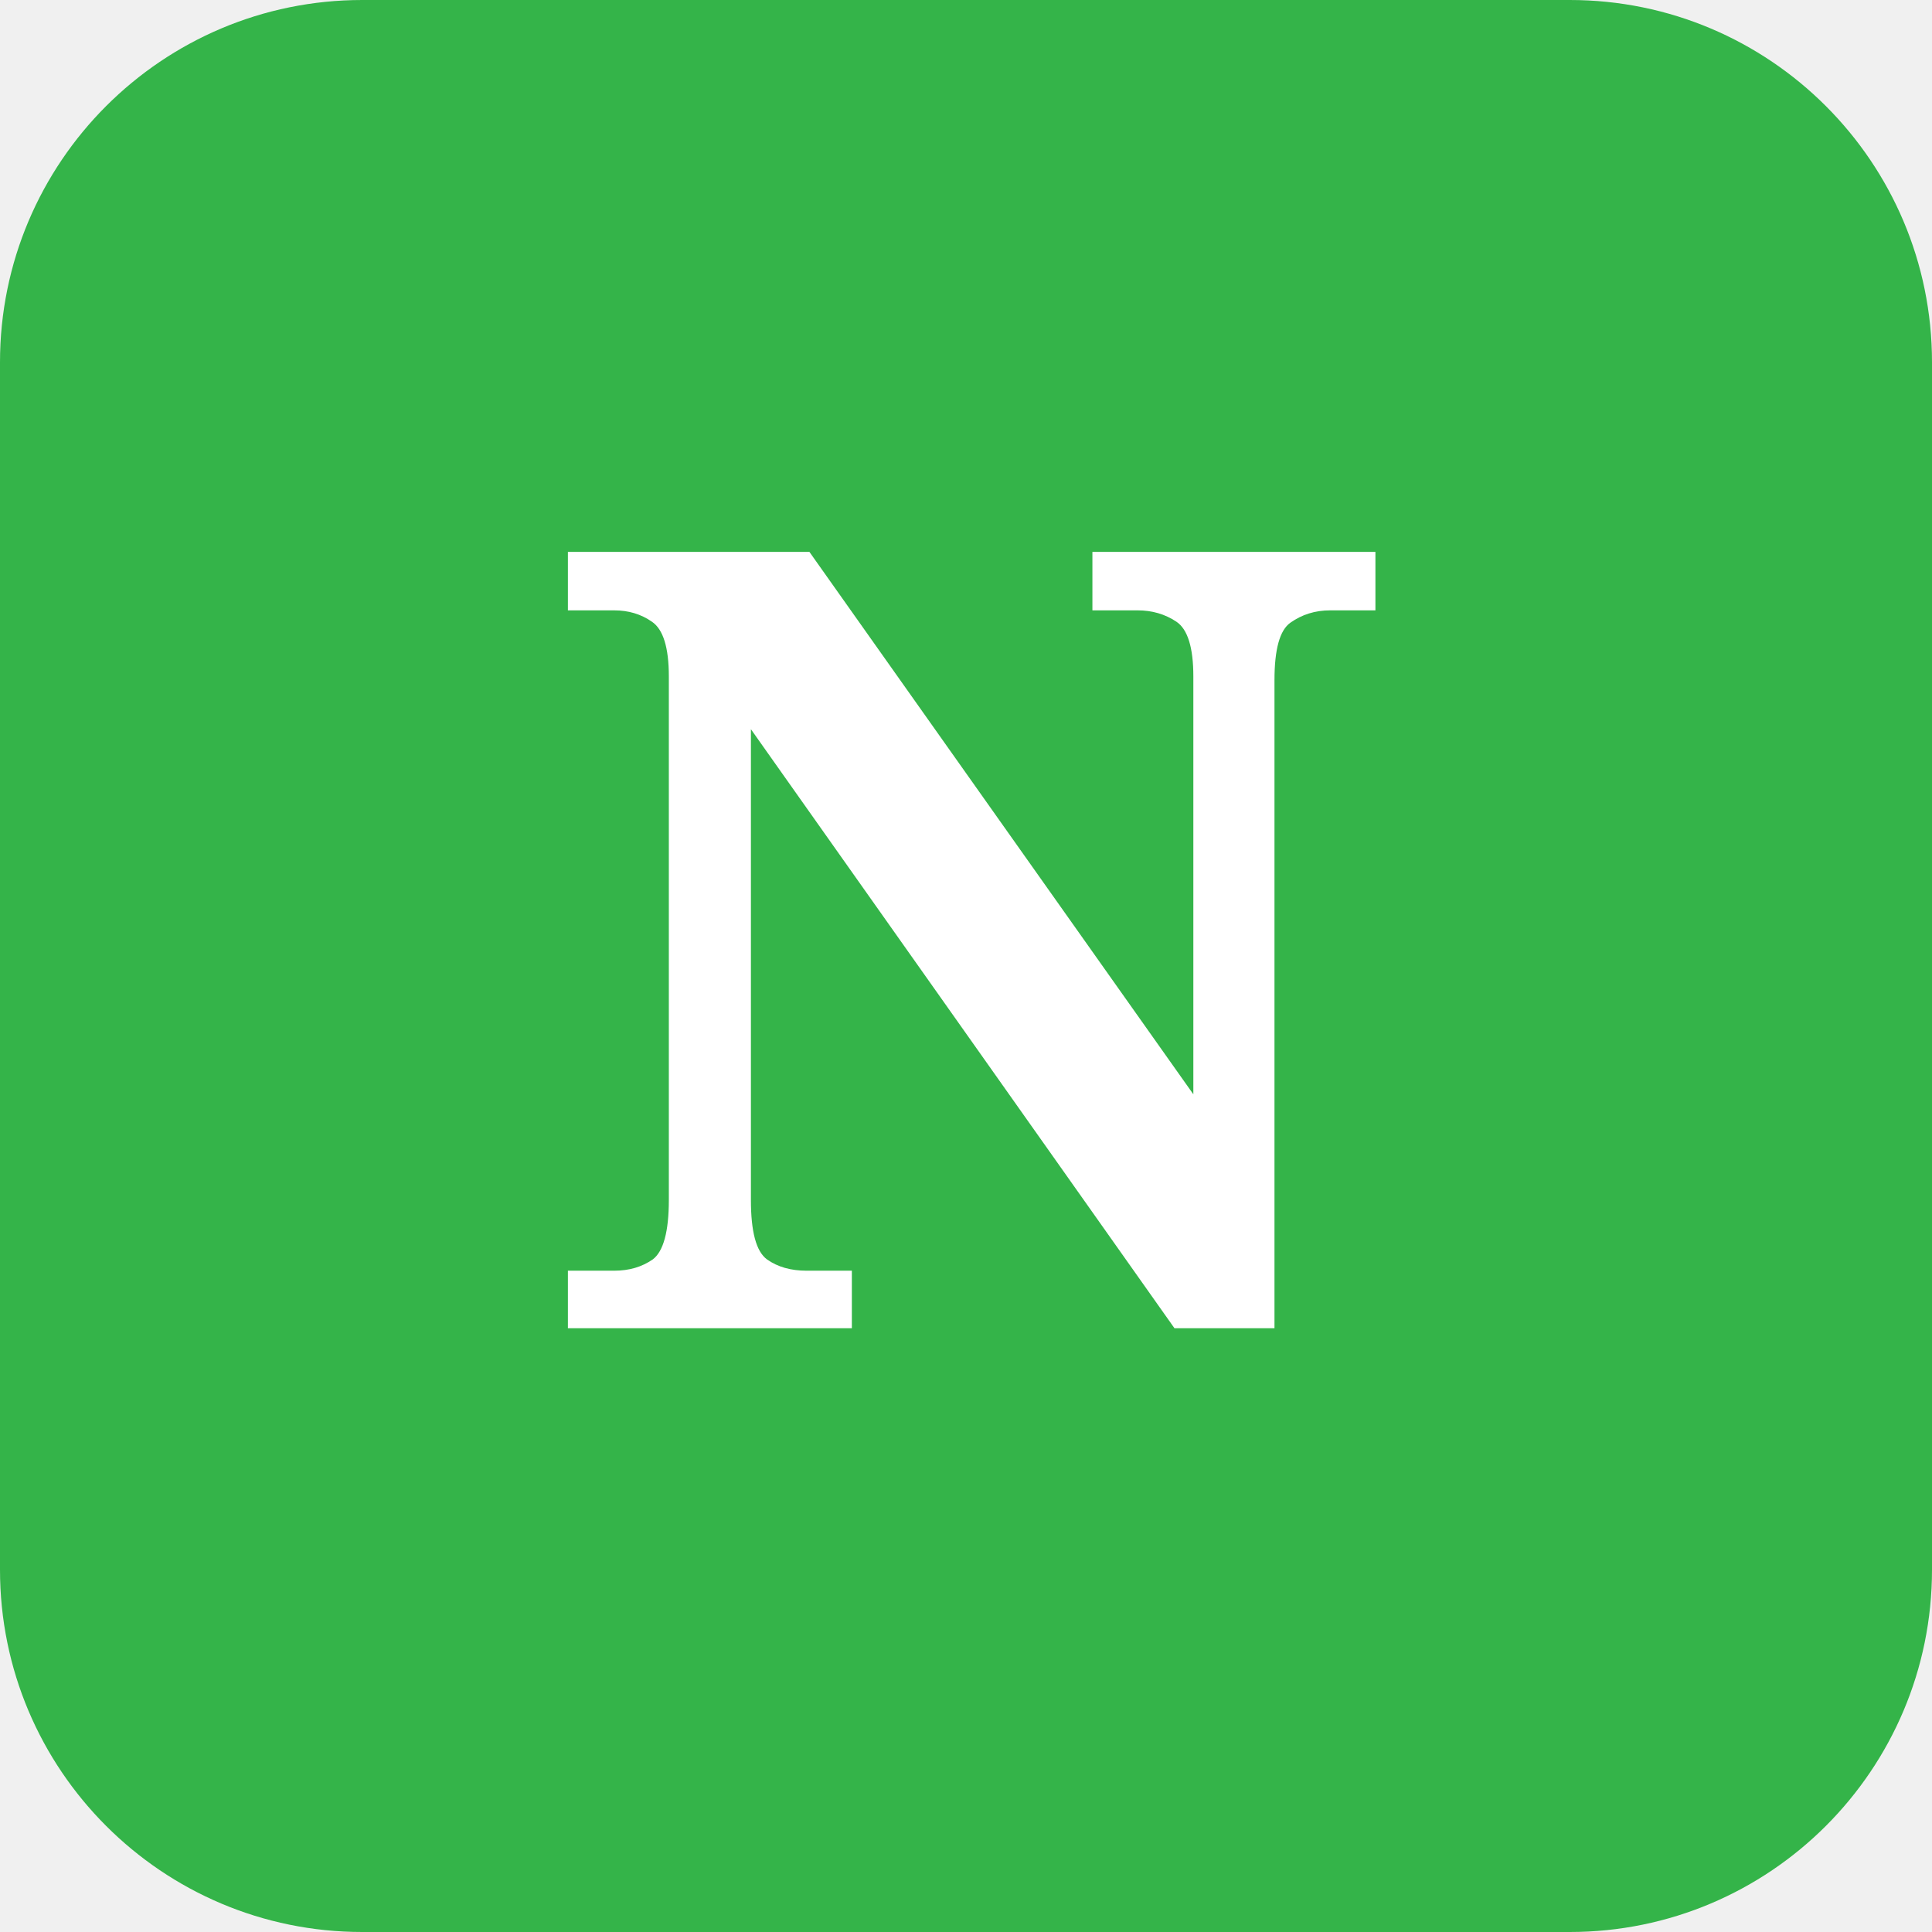
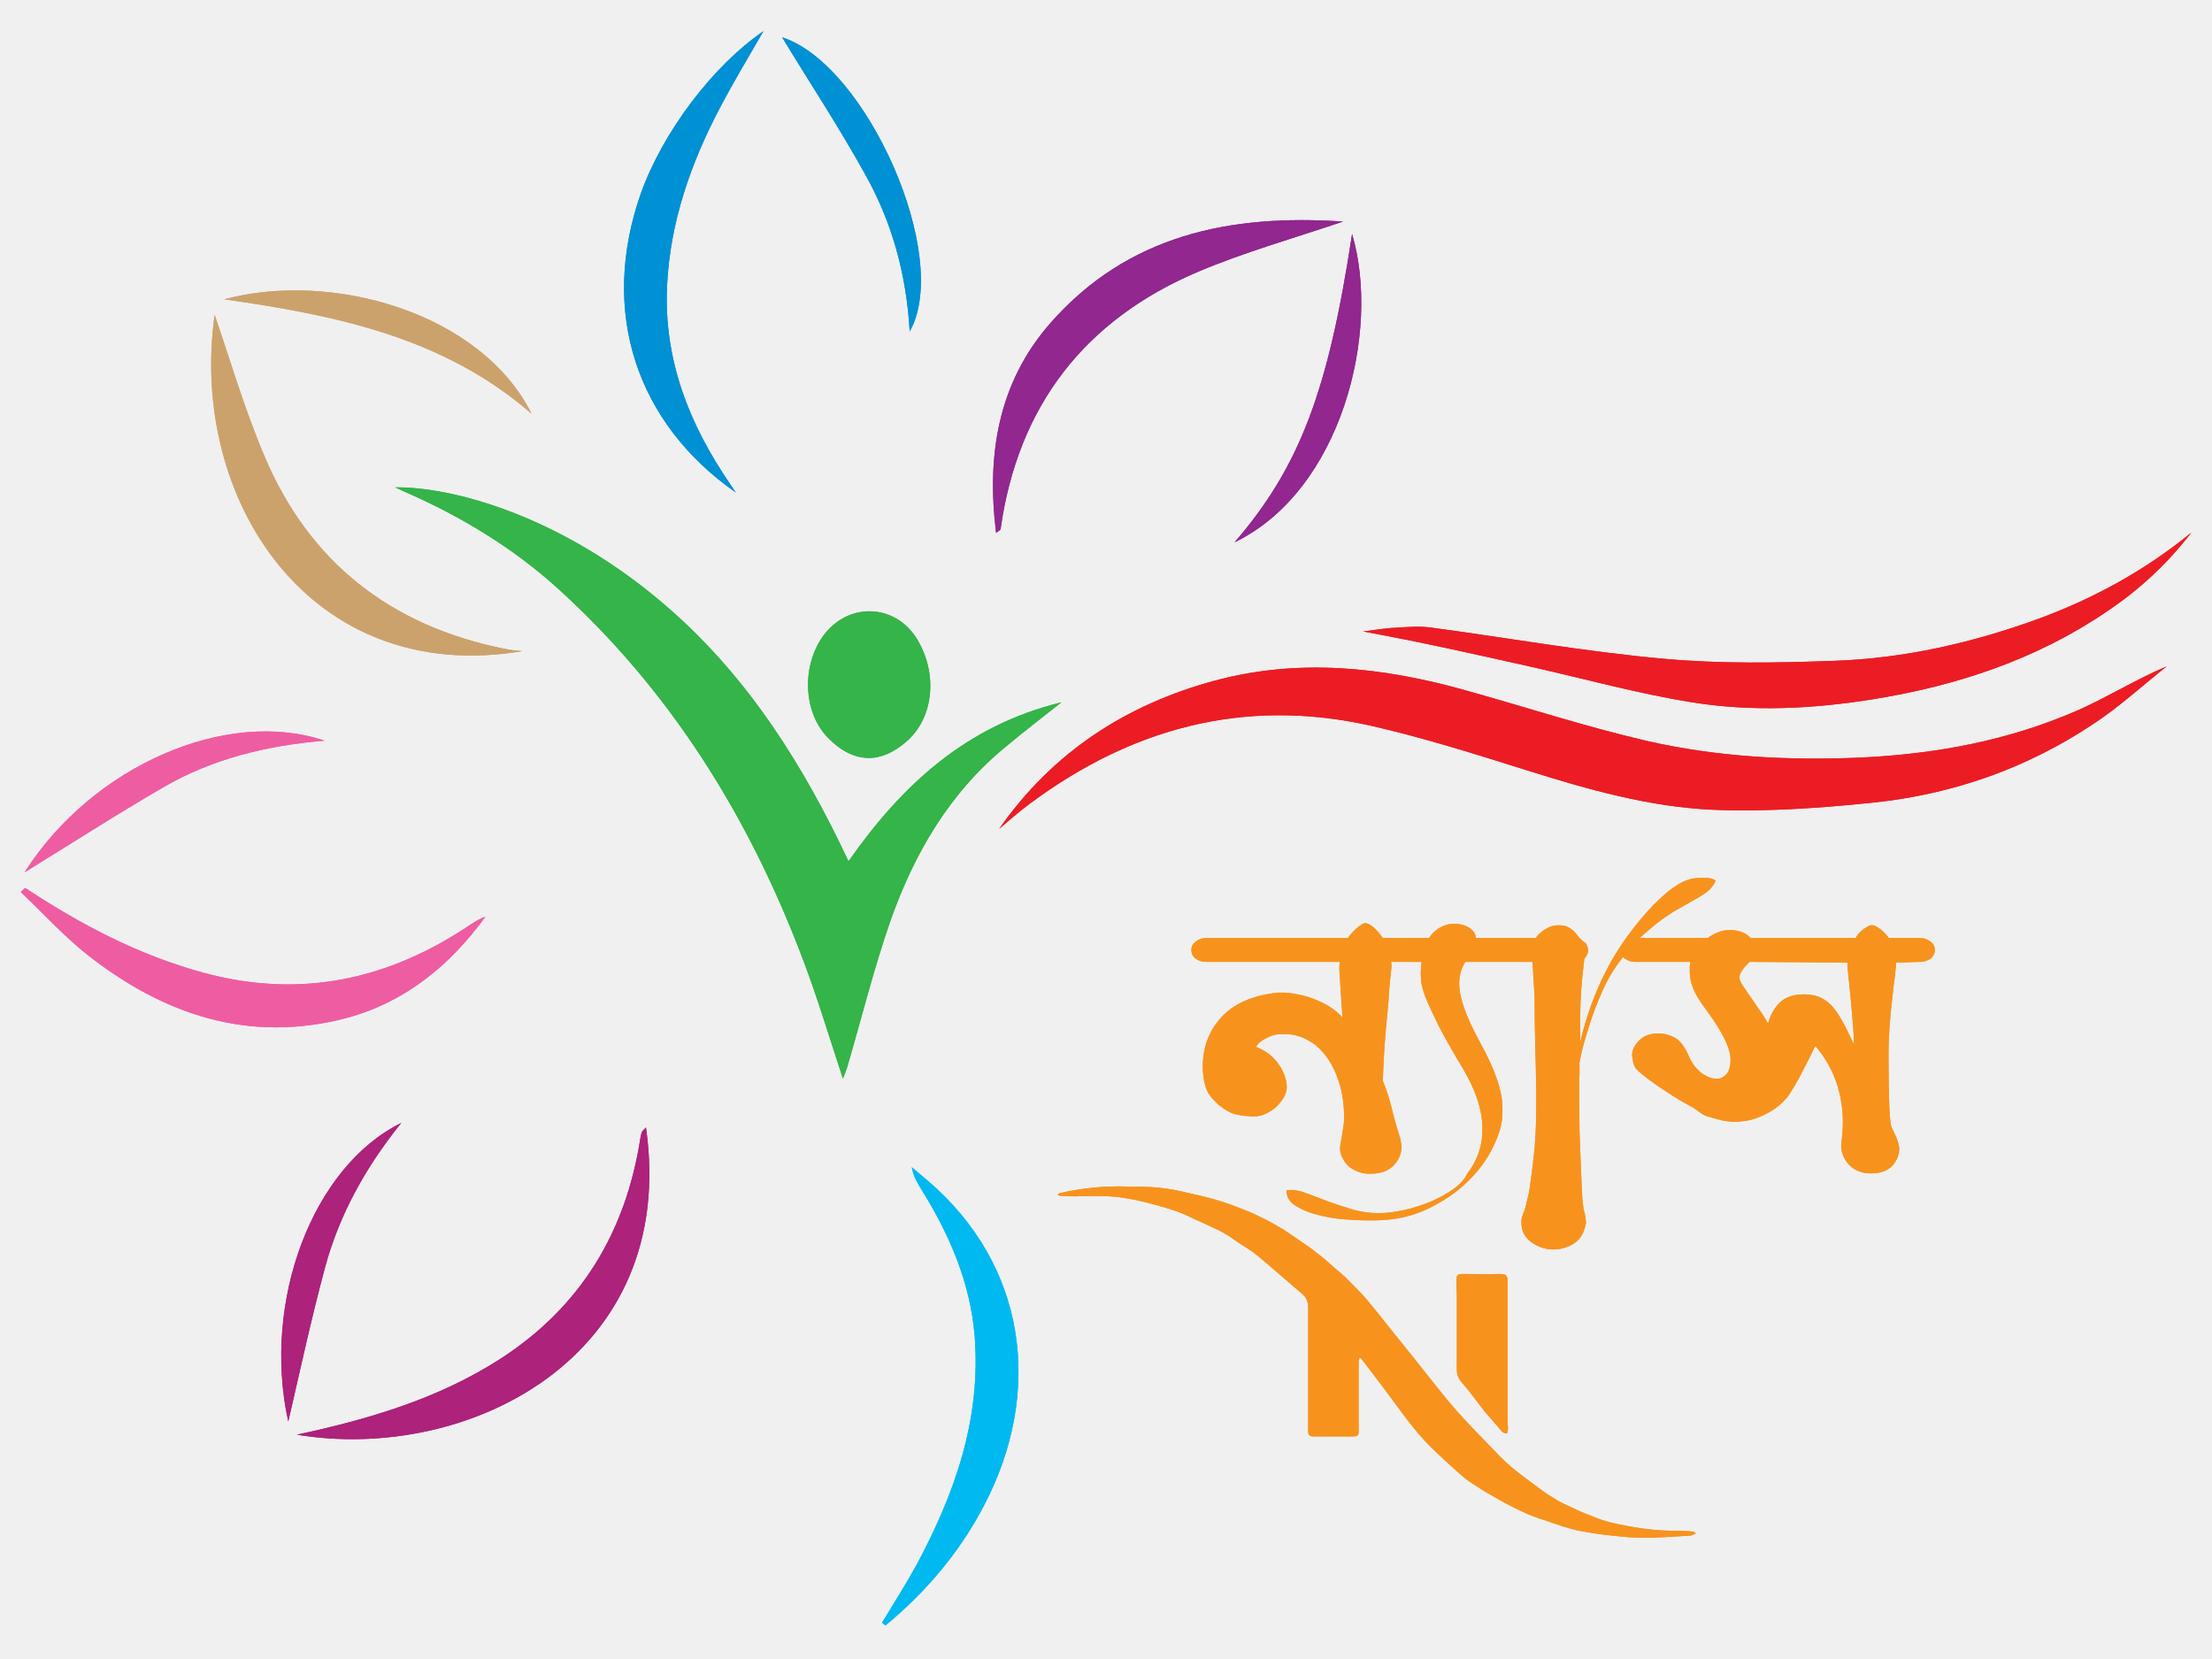
- <svg xmlns="http://www.w3.org/2000/svg" viewBox="0 0 32 32">
-   <rect width="32" height="32" rx="6" fill="#34b449" />
-   <text x="16" y="22" font-family="Georgia,serif" font-size="18" font-weight="700" fill="#fff" text-anchor="middle">N</text>
+ <svg xmlns="http://www.w3.org/2000/svg" version="1.2" viewBox="0 0 640 480" width="640" height="480">
+   <style>.a{fill:#34b449}.b{fill:#ec1c24}.c{fill:#91278f}.d{fill:#ad227a}.e{fill:#cca26c}.f{fill:#00b9f1}.g{fill:#0090d4}.h{fill:#ee5da1}.i{fill:#f7931d}</style>
+   <path fill-rule="evenodd" class="a" d="m245.5 249.2c15.6-22.3 34.2-39.3 61.6-46-5.8 4.6-10.9 8.5-15.8 12.6-16.5 13.4-26.8 31.1-33.7 50.7-4.8 13.8-8.3 28-12.4 42-0.2 0.8-0.6 1.6-1.3 3.6-4.1-12.4-7.5-23.8-11.7-34.8-15.6-41.2-38.4-77.8-71.2-107.4-12.8-11.5-27.5-20.4-43.2-27.3-1-0.4-1.9-0.9-3.5-1.6 16.2-0.2 48.7 8 80 35.7 22.6 20 38.3 45 51.2 72.5z" />
+   <path fill-rule="evenodd" class="b" d="m289.1 239.8c15.5-22.2 36.8-36 62.5-42.9 24.3-6.5 48.4-3.9 72.3 2.8 17.6 4.9 35 10.6 52.7 14.7 20.2 4.6 40.8 5.7 61.5 4.8 21.9-1 43-4.9 63.1-13.7 8.6-3.8 16.7-8.9 25.7-12.7-7.1 5.6-13.8 11.8-21.3 16.7-19.2 12.8-40.6 20.3-63.5 22.7-15.3 1.6-30.9 2.7-46.3 2.1-18.4-0.8-36.1-5.8-53.6-11.3-15.3-4.8-30.7-9.7-46.3-13.2-36.1-7.9-68.6 0.9-97.9 22.7-3.1 2.3-6 4.8-8.9 7.3z" />
+   <path fill-rule="evenodd" class="b" d="m634 154.1c-6.9 9-15 16.5-24.4 22.8-20.4 13.9-43.4 21.5-67.6 25.4-17.4 2.8-35 3.7-52.4 0.9-15.7-2.5-31.1-6.8-46.7-10.3-16-3.6-32.1-7.2-48.5-10.2 3.3-0.4 6.5-1 9.8-1.1 3.3-0.2 6.7-0.5 10 0 22.4 3 44.7 7 67.2 9 16.3 1.5 32.9 1.2 49.3 0.6 20.3-0.7 40-5.2 59.2-12.2 16-5.9 30.8-14 44.1-24.9z" />
+   <path fill-rule="evenodd" class="c" d="m288.2 154.2c-2.8-22.6 0.6-43.4 15.6-60.6 22.5-25.7 52.2-31.7 84.8-29.5-14.2 4.8-28.4 8.8-41.9 14.5-32.8 13.9-52.2 38.8-57.2 74.5 0 0.2-0.4 0.4-1.3 1.1z" />
+   <path fill-rule="evenodd" class="d" d="m186.9 326.2c9.5 66.6-51.7 97.1-101 88.9 20.9-4.5 40.9-10.4 58.8-21.9 23.4-15.1 36.4-36.8 40.6-64 0.1-0.6 0.2-1.1 0.4-1.6 0.1-0.3 0.4-0.6 1.2-1.4z" />
+   <path fill-rule="evenodd" class="e" d="m151.1 188.4c-61.4 10.3-96.5-43.9-89-97.3 4.3 12.4 8.5 26.9 14.3 40.6 13 31 36.7 49.4 69.5 56 1.7 0.4 3.5 0.5 5.2 0.7z" />
+   <path fill-rule="evenodd" class="f" d="m255.2 469.5c3.3-5.5 6.7-10.8 9.8-16.4 11.2-20.8 18.9-42.4 17-66.6-1.3-15.4-7.2-29.1-15.2-42-1.2-2-2.5-3.9-3-6.8 1.5 1.3 3 2.5 4.5 3.8 29 24.7 33.5 61.5 16.4 94.1-7.1 13.6-16.8 25-28.5 34.7q-0.5-0.4-1-0.8z" />
+   <path fill-rule="evenodd" class="g" d="m212.9 142.5c-28.8-20.1-39.5-52.3-27.5-86.5 6.4-17.9 20.9-37 35.5-47-4.4 7.6-8.6 14.6-12.4 21.8-8.6 16.3-14.6 33.3-15.5 51.9-1 21.4 6.4 40 18.2 57.3q0.9 1.3 1.7 2.5z" />
+   <path fill-rule="evenodd" class="h" d="m7.3 256.9c16 10.6 32.8 19.4 51.4 24.5 28.2 7.7 53.8 2.1 77.6-14 1.3-0.8 2.6-1.7 4.1-2.1-10.2 14-23.1 24.6-40 29.2-28.3 7.5-53.1-0.9-75.3-18.4-6.8-5.4-12.7-12-19.1-18q0.6-0.6 1.3-1.2z" />
+   <path fill-rule="evenodd" class="a" d="m251.1 219.3c-4-0.1-8-2.1-11.8-6.1-7.3-7.8-7.2-21.6-0.6-29.9 7.2-9 20-8.5 26.3 1.1 6.4 9.9 5.4 23.2-2.8 30.2-3.7 3.2-7.4 4.8-11.1 4.7z" />
+   <path fill-rule="evenodd" class="c" d="m357.2 156.9c18.8-21.8 27.1-43.7 34-89.2 8.4 28.3-3.1 74.3-34 89.2z" />
+   <path fill-rule="evenodd" class="h" d="m7.1 252.4c19.8-31.1 58.7-47.6 86.8-38.1-16.9 1.4-32.5 5.3-46.5 13.4-14 8.1-27.6 16.9-40.3 24.7z" />
+   <path fill-rule="evenodd" class="g" d="m263.2 95.9c-0.9-16.2-5-31.4-12.8-45.3-7.6-13.8-16.3-26.9-24.1-39.8 24.4 7.8 49.2 63.5 36.9 85.1z" />
+   <path fill-rule="evenodd" class="d" d="m116.1 324.9c-10.1 12.5-17.8 26.2-22 41.6-4.1 15.2-7.4 30.6-10.7 44.8-7.7-35 7.2-73.9 32.7-86.4z" />
+   <path fill-rule="evenodd" class="e" d="m153.8 119.7c-25.4-22.1-56.6-28.5-88.9-33.1 30.8-8.3 74.1 3.6 88.9 33.1z" />
+   <path class="i" d="m348.8 278.3q-1.5 0-2.8-0.9-1.3-0.9-1.3-2.6 0-1.5 1.3-2.4 1.3-1 2.8-1h41.2q1-1.5 2.6-2.9 1.7-1.4 2.3-1.4h0.3q2.1 0.4 4.9 4.3h9.5q1.4 0 2.7 1 1.3 0.9 1.3 2.4 0 1.7-1.3 2.6-1.3 0.9-2.7 0.9h-7.1q0.1 0.6 0.1 0.9 0 0.4 0 0.6 0 0.2-0.3 2.7-0.3 2.5-0.6 7.5-1 10.1-1.3 15.7-0.3 5.6-0.3 7 1.7 4.2 2.6 8.1 0.9 3.8 2.4 8.5 0.4 1.7 0.4 2.5 0 3-2.3 5.4-2.3 2.4-6.7 2.4h-0.4q-1.4 0-2.9-0.5-1.4-0.5-2.7-1.4-1.2-1-2-2.5-0.8-1.4-0.8-3.1 0-0.4 0.2-1.4 0.2-0.9 0.4-2.2 0.2-1.3 0.4-2.6 0.2-1.3 0.2-2.4 0-5.7-1.4-10.1-1.4-4.5-3.6-7.5-2.2-3.1-5.2-4.8-3-1.7-6.1-1.9h-2q-0.8 0-1.8 0.2-1.1 0.3-2.1 0.8-1.1 0.5-2 1.2-0.9 0.7-1.3 1.5 2.1 0.8 3.8 2.1 1.7 1.4 2.8 3 1.1 1.6 1.7 3.3 0.6 1.8 0.6 3.2 0 1.4-0.8 2.9-0.9 1.5-2.2 2.8-1.3 1.2-3 2-1.7 0.8-3.4 0.8h-0.8q-2.3-0.1-3.6-0.4-1.3-0.2-2.2-0.6-0.9-0.4-1.7-0.9-0.8-0.5-2.1-1.5l-1.2-1.2q-1.9-1.8-2.6-4.4-0.7-2.5-0.7-5.4 0-8.4 5.4-14.3 5.4-5.9 16.3-7.1h2q1.9 0.1 4.2 0.6 2.2 0.4 4.4 1.3 2.3 0.9 4.3 2.1 2.1 1.3 3.6 3h0.2q-0.3-4.1-0.5-7.6-0.2-3.5-0.4-6.3l0.1-2z" />
+   <path class="i" d="m441.8 271.4q1.4 0 2.7 1 1.4 0.9 1.4 2.4 0 1.7-1.4 2.6-1.3 0.9-2.7 0.9h-17.8q-1.8 2.6-1.8 6.2v0.2q0 5.8 5.8 16.5 6.7 12 6.7 19.2v1.7q0 4.2-2.6 9.5-2.5 5.4-7.4 10.2-4.8 4.7-11.7 8-6.9 3.3-15.6 3.3h-1.8q-2.6 0-6.6-0.3-3.9-0.3-7.7-1.3-3.7-0.9-6.4-2.6-2.7-1.7-2.7-4.5 0.3-0.1 1.4-0.1h0.2q1.8 0 4.6 1.1 2.7 1 6.1 2.3 3.3 1.2 7 2.3 3.7 1 7.3 1 3.4 0 7.5-0.9 4-0.9 7.8-2.5 3.7-1.6 6.6-3.7 2.8-2.1 3.8-4.3 4.4-5.7 4.4-12.5v-0.6q0-8-5.9-17.8-4.4-7.3-6.8-12-2.4-4.8-3.6-7.8-1.2-3-1.4-4.9-0.2-1.8-0.1-3.3l0.2-2.4h-1.6q-1.5 0-2.8-0.9-1.3-0.9-1.3-2.6 0-1.5 1.3-2.4 1.3-1 2.8-1h3.8q0.9-1.6 2.9-2.9 2-1.2 4.2-1.2h0.1q2.7 0 4.5 1.2 1.8 1.3 1.8 2.9z" />
+   <path class="i" d="m444.3 271.4q1.2-1.6 2.9-2.6 1.7-1.1 3.7-1.1 1.5 0 2.5 0.4 0.9 0.4 1.7 1.1 0.8 0.7 1.5 1.7 0.8 1 2.3 2.1 0.6 1.3 0.6 2 0 1.1-1.1 2.4-1.2 9.4-1.2 17v7.2q2.6-11.3 7.7-21.1 5-9.7 13.6-18.8 2.7-2.6 4.7-4.2 2-1.5 3.6-2.3 1.5-0.7 2.9-1 1.4-0.2 2.8-0.2h0.8q2.1 0 3.1 0.8-0.7 1.6-2 2.8-1.3 1.1-3.4 2.3-2.1 1.2-5.1 2.9-3 1.6-6.6 4.4-6 4.9-6.2 5.7-2.1 2.3-3.9 4.5-1.8 2.3-3.5 5.2-1.7 3-3.3 7-1.7 4-3.4 9.8-1 3.2-1.4 5.1-0.4 2-0.6 2.9v1.9q0 0.8 0 1.5 0 0.7-0.1 1.2 0 8.9 0.1 15.2 0.2 6.3 0.4 10.6 0.2 4.2 0.3 6.8 0.1 2.6 0.3 3.9 0.1 1.3 0.4 2.1 0.2 0.8 0.3 1.5 0.1 0.7 0.2 1.6-0.7 4.2-3.4 6-2.7 1.8-6.1 1.8-3.3 0-6.2-2-3-2.1-3-5.6v-0.5q0-0.6 0.1-1.1 0.2-0.4 0.4-1.1 0.3-0.6 0.6-1.7 0.3-1.1 0.8-3.2 0.5-2.2 0.9-5.6 0.5-3.4 1-8.5 0.3-3.1 0.4-6.9 0.1-3.8 0.1-8.4-0.1-7.3-0.3-14.4-0.2-7.2-0.2-14.2l-0.6-10h-1.5q-1.4 0-2.7-0.9-1.4-0.9-1.4-2.6 0-1.5 1.4-2.4 1.3-1 2.7-1z" />
+   <path class="i" d="m473 278.3q-1.5 0-2.8-0.9-1.3-0.9-1.3-2.6 0-1.5 1.3-2.4 1.3-1 2.8-1h21.1q3.2-2.3 6.2-2.3 4.2 0 6.2 2.3h30.4q1.3-2.4 4.3-3.7h0.8q2.4 0.9 4.5 3.7h9.2q1.4 0 2.8 1 1.3 0.9 1.3 2.4 0 1.7-1.3 2.6-1.4 0.9-2.8 0.9l-7.2 0.2 0.1 0.5q0 0.2-0.3 3-0.4 2.8-0.8 6.8-0.5 3.9-0.8 8.2-0.3 4.4-0.3 7.5 0 20.7 1 21.9 2.1 4.1 2.1 6 0 2.6-2 4.9-2.1 2.2-6.3 2.2-1.9 0-3.6-0.7-1.6-0.7-2.7-1.9-1-1.1-1.6-2.5-0.6-1.5-0.6-2.8 0.2-2.4 0.4-4.1 0.1-1.8 0.1-3 0-5.5-1.8-11.1-1.9-5.7-6.1-10.7-0.3 0.2-1.2 2.2-1 2.1-2.3 4.5-1.2 2.5-2.6 4.8-1.4 2.4-2.2 3.4-2.2 2.5-4.6 3.9-2.4 1.4-4.5 2.1-2.1 0.7-3.7 0.8-1.6 0.2-2.2 0.2-3.1-0.1-5.5-0.9l-1.8-0.5q-1.4-0.3-2.5-1.1-1.1-0.8-2.4-1.7-0.1 0-2.8-1.5-2.6-1.5-5.7-3.6-3.1-2-5.7-4.1-2.7-2-2.8-3.1-0.2 0-0.6-2.8 0-2.1 2-4.2 2-2.1 5.7-2.1 2.3 0 4.6 1.2 2.3 1.2 4.1 5.3 1.2 2.9 3.5 4.8 2.3 1.8 4.5 1.8h0.4q1.3 0 2.5-1.3 1.2-1.3 1.2-4.3 0-4.7-6.8-14-3.1-4.1-4-6.5-1-2.5-1-4.8v-0.5q0-0.6 0-1.2 0.1-0.6 0.2-1.2zm30.3 4.2v0.6q0 0.6 1.1 2.3 1.1 1.7 2.6 3.8 1.4 2.1 2.7 3.9 1.3 1.9 1.7 2.9h0.2q0.9-3.4 3.3-5.9 2.5-2.4 7.1-2.4 2.3 0 4.2 0.7 1.8 0.7 3.5 2.3 1.6 1.7 3.2 4.5 1.6 2.8 3.4 6.9l0.1-0.1q0-4.6-1.9-22.6 0.1-0.2 0.1-0.9l-28.4-0.2q-2.7 2.6-2.9 4.2z" />
+   <path fill-rule="evenodd" class="i" d="m393.3 392.9c-0.1 0.4-0.2 0.8-0.2 1.2 0 6.5 0 13.1 0 19.7 0.1 1.5-0.3 1.8-1.7 1.8q-5.8 0-11.5 0c-0.9 0-1.4-0.4-1.4-1.3q0-0.6 0-1.3 0-14.4 0-28.8c0-1.9 0-3.9 0-5.8 0-1.6-0.4-2.9-1.7-4-3.6-3.1-7.1-6.1-10.7-9.2-1.1-0.9-2.2-1.9-3.4-2.8-1.4-1-2.9-1.9-4.3-2.8-1-0.7-2-1.4-3-2.1q-1.2-0.7-2.5-1.4-4.2-2-8.4-3.9c-1.4-0.7-2.8-1.3-4.2-1.8q-3.3-1.1-6.8-2c-2.5-0.7-5.1-1.3-7.7-1.7-4.4-0.8-8.8-0.7-13.3-0.6-1.8 0.1-3.6 0-5.5-0.1-0.3 0-0.6-0.1-0.9-0.2q0-0.2 0-0.3c0.3-0.2 0.6-0.4 1-0.4 6.2-1.4 12.5-2 18.9-1.8q0.6 0.1 1.1 0.1c5-0.2 9.9 0.2 14.7 1.3 3.6 0.8 7.3 1.6 10.9 2.7 3.2 1 6.3 2.2 9.4 3.5q3.8 1.7 7.3 3.7c2.2 1.2 4.2 2.7 6.3 4.1 1.8 1.2 3.7 2.5 5.4 3.9 1.8 1.3 3.4 2.8 5.1 4.3 1 0.8 2 1.7 2.9 2.5 2 2.1 4.2 4.1 6.1 6.3 3.1 3.7 6.1 7.6 9.2 11.4 2.9 3.6 5.8 7.2 8.7 10.9 2.7 3.3 5.2 6.6 8 9.8 3.2 3.6 6.5 7 9.8 10.4 2 2.1 4.1 4.3 6.3 6.2 2.8 2.3 5.8 4.5 8.8 6.7 1.4 1.1 3 2 4.6 3 1.2 0.7 2.5 1.3 3.8 1.9 1.9 0.9 3.8 1.8 5.8 2.5 1.9 0.8 3.8 1.5 5.8 2 6.5 1.5 13 2.5 19.7 2.4 1.3 0 2.5 0.1 3.8 0.2 0.3 0.1 0.7 0.2 1 0.3q0 0.2 0.1 0.3c-0.5 0.2-1 0.5-1.5 0.6-5.8 0.3-11.6 0.9-17.5 0.5-4.7-0.4-9.5-0.9-14.2-1.8-3.5-0.7-6.9-1.9-10.3-3.1-2.4-0.7-4.7-1.6-7-2.7-2.8-1.3-5.6-2.8-8.3-4.4-2.3-1.2-4.4-2.7-6.6-4.1q-1.6-1.1-3-2.4c-3-2.7-6-5.4-8.8-8.2-3.2-3.3-6-6.9-8.7-10.6-2.6-3.6-5.3-7.1-8-10.7q-1.5-2-3-3.9-0.2 0-0.4 0z" />
+   <path fill-rule="evenodd" class="i" d="m436.1 414.7c-1.3 0.1-1.8-0.8-2.3-1.4q-2.2-2.5-4.3-5c-2.3-2.9-4.4-5.9-6.8-8.6-1.4-1.7-1.2-3.4-1.2-5.3 0-6.5 0-13 0-19.5q-0.1-2.4-0.1-4.8c0-1.1 0.5-1.5 1.6-1.5 3.6 0 7.2 0.1 10.8 0 2 0 2.4 0.3 2.4 2.3q0 14.6 0 29.2 0 5.8 0 11.5c0 0.6 0.1 1.1 0.1 1.7 0 0.5-0.2 0.9-0.2 1.4z" />
+   <path fill-rule="evenodd" class="a" d="m245.5 249.2c15.6-22.3 34.2-39.3 61.6-46-5.8 4.6-10.9 8.5-15.8 12.6-16.5 13.4-26.8 31.1-33.7 50.7-4.8 13.8-8.3 28-12.4 42-0.2 0.8-0.6 1.6-1.3 3.6-4.1-12.4-7.5-23.8-11.7-34.8-15.6-41.2-38.4-77.8-71.2-107.4-12.8-11.5-27.5-20.4-43.2-27.3-1-0.4-1.9-0.9-3.5-1.6 16.2-0.2 48.7 8 80 35.7 22.6 20 38.3 45 51.2 72.5z" />
+   <path fill-rule="evenodd" class="b" d="m289.1 239.8c15.5-22.2 36.8-36 62.5-42.9 24.3-6.5 48.4-3.9 72.3 2.8 17.6 4.9 35 10.6 52.7 14.7 20.2 4.6 40.8 5.7 61.5 4.8 21.9-1 43-4.9 63.1-13.7 8.6-3.8 16.7-8.9 25.7-12.7-7.1 5.6-13.8 11.8-21.3 16.7-19.2 12.8-40.6 20.3-63.5 22.7-15.3 1.6-30.9 2.7-46.3 2.1-18.4-0.8-36.1-5.8-53.6-11.3-15.3-4.8-30.7-9.7-46.3-13.2-36.1-7.9-68.6 0.9-97.9 22.7-3.1 2.3-6 4.8-8.9 7.3z" />
+   <path fill-rule="evenodd" class="b" d="m634 154.1c-6.9 9-15 16.5-24.4 22.8-20.4 13.9-43.4 21.5-67.6 25.4-17.4 2.8-35 3.7-52.4 0.9-15.7-2.5-31.1-6.8-46.7-10.3-16-3.6-32.1-7.2-48.5-10.2 3.3-0.4 6.5-1 9.8-1.1 3.3-0.2 6.7-0.5 10 0 22.4 3 44.7 7 67.2 9 16.3 1.5 32.9 1.2 49.3 0.6 20.3-0.7 40-5.2 59.2-12.2 16-5.9 30.8-14 44.1-24.9z" />
+   <path fill-rule="evenodd" class="c" d="m288.2 154.2c-2.8-22.6 0.6-43.4 15.6-60.6 22.5-25.7 52.2-31.7 84.8-29.5-14.2 4.8-28.4 8.8-41.9 14.5-32.8 13.9-52.2 38.8-57.2 74.5 0 0.2-0.4 0.4-1.3 1.1z" />
+   <path fill-rule="evenodd" class="d" d="m186.9 326.2c9.5 66.6-51.7 97.1-101 88.9 20.9-4.5 40.9-10.4 58.8-21.9 23.4-15.1 36.4-36.8 40.6-64 0.1-0.6 0.2-1.1 0.4-1.6 0.1-0.3 0.4-0.6 1.2-1.4z" />
+   <path fill-rule="evenodd" class="e" d="m151.1 188.4c-61.4 10.3-96.5-43.9-89-97.3 4.3 12.4 8.5 26.9 14.3 40.6 13 31 36.7 49.4 69.5 56 1.7 0.4 3.5 0.5 5.2 0.7z" />
+   <path fill-rule="evenodd" class="f" d="m255.2 469.5c3.3-5.5 6.7-10.8 9.8-16.4 11.2-20.8 18.9-42.4 17-66.6-1.3-15.4-7.2-29.1-15.2-42-1.2-2-2.5-3.9-3-6.8 1.5 1.3 3 2.5 4.5 3.8 29 24.7 33.5 61.5 16.4 94.1-7.1 13.6-16.8 25-28.5 34.7q-0.5-0.4-1-0.8z" />
+   <path fill-rule="evenodd" class="g" d="m212.9 142.5c-28.8-20.1-39.5-52.3-27.5-86.5 6.4-17.9 20.9-37 35.5-47-4.4 7.6-8.6 14.6-12.4 21.8-8.6 16.3-14.6 33.3-15.5 51.9-1 21.4 6.4 40 18.2 57.3q0.9 1.3 1.7 2.5z" />
+   <path fill-rule="evenodd" class="h" d="m7.3 256.9c16 10.6 32.8 19.4 51.4 24.5 28.2 7.7 53.8 2.1 77.6-14 1.3-0.8 2.6-1.7 4.1-2.1-10.2 14-23.1 24.6-40 29.2-28.3 7.5-53.1-0.9-75.3-18.4-6.8-5.4-12.7-12-19.1-18q0.6-0.6 1.3-1.2z" />
+   <path fill-rule="evenodd" class="a" d="m251.1 219.3c-4-0.1-8-2.1-11.8-6.1-7.3-7.8-7.2-21.6-0.6-29.9 7.2-9 20-8.5 26.3 1.1 6.4 9.9 5.4 23.2-2.8 30.2-3.7 3.2-7.4 4.8-11.1 4.7z" />
+   <path fill-rule="evenodd" class="c" d="m357.2 156.9c18.8-21.8 27.1-43.7 34-89.2 8.4 28.3-3.1 74.3-34 89.2z" />
+   <path fill-rule="evenodd" class="h" d="m7.1 252.4c19.8-31.1 58.7-47.6 86.8-38.1-16.9 1.4-32.5 5.3-46.5 13.4-14 8.1-27.6 16.9-40.3 24.7z" />
+   <path fill-rule="evenodd" class="g" d="m263.2 95.9c-0.9-16.2-5-31.4-12.8-45.3-7.6-13.8-16.3-26.9-24.1-39.8 24.4 7.8 49.2 63.5 36.9 85.1z" />
+   <path fill-rule="evenodd" class="d" d="m116.1 324.9c-10.1 12.5-17.8 26.2-22 41.6-4.1 15.2-7.4 30.6-10.7 44.8-7.7-35 7.2-73.9 32.7-86.4z" />
+   <path fill-rule="evenodd" class="e" d="m153.8 119.7c-25.4-22.1-56.6-28.5-88.9-33.1 30.8-8.3 74.1 3.6 88.9 33.1z" />
+   <path class="i" d="m348.8 278.3q-1.5 0-2.8-0.9-1.3-0.9-1.3-2.6 0-1.5 1.3-2.4 1.3-1 2.8-1h41.2q1-1.5 2.6-2.9 1.7-1.4 2.3-1.4h0.3q2.1 0.4 4.9 4.3h9.5q1.4 0 2.7 1 1.3 0.9 1.3 2.4 0 1.7-1.3 2.6-1.3 0.9-2.7 0.9h-7.1q0.1 0.6 0.1 0.9 0 0.4 0 0.6 0 0.2-0.3 2.7-0.3 2.5-0.6 7.5-1 10.1-1.3 15.7-0.3 5.6-0.3 7 1.7 4.2 2.6 8.1 0.9 3.8 2.4 8.5 0.4 1.7 0.4 2.5 0 3-2.3 5.4-2.3 2.4-6.7 2.4h-0.4q-1.4 0-2.9-0.5-1.4-0.5-2.7-1.4-1.2-1-2-2.5-0.8-1.4-0.8-3.1 0-0.4 0.2-1.4 0.2-0.9 0.4-2.2 0.2-1.3 0.4-2.6 0.2-1.3 0.2-2.4 0-5.7-1.4-10.1-1.4-4.5-3.6-7.5-2.2-3.1-5.2-4.8-3-1.7-6.1-1.9h-2q-0.8 0-1.8 0.2-1.1 0.3-2.1 0.8-1.1 0.5-2 1.2-0.9 0.7-1.3 1.5 2.1 0.8 3.8 2.1 1.7 1.4 2.8 3 1.1 1.6 1.7 3.3 0.6 1.8 0.6 3.2 0 1.4-0.8 2.9-0.9 1.5-2.2 2.8-1.3 1.2-3 2-1.7 0.8-3.4 0.8h-0.8q-2.3-0.1-3.6-0.4-1.3-0.2-2.2-0.6-0.9-0.4-1.7-0.9-0.8-0.5-2.1-1.5l-1.2-1.2q-1.9-1.8-2.6-4.4-0.7-2.5-0.7-5.4 0-8.4 5.4-14.3 5.4-5.9 16.3-7.1h2q1.9 0.1 4.2 0.6 2.2 0.4 4.4 1.3 2.3 0.9 4.3 2.1 2.1 1.3 3.6 3h0.2q-0.3-4.1-0.5-7.6-0.2-3.5-0.4-6.3l0.1-2z" />
+   <path class="i" d="m441.8 271.4q1.4 0 2.7 1 1.4 0.9 1.4 2.4 0 1.7-1.4 2.6-1.3 0.9-2.7 0.9h-17.8q-1.8 2.6-1.8 6.2v0.2q0 5.8 5.8 16.5 6.7 12 6.7 19.2v1.7q0 4.2-2.6 9.5-2.5 5.4-7.4 10.2-4.8 4.7-11.7 8-6.9 3.3-15.6 3.3h-1.8q-2.6 0-6.6-0.3-3.9-0.3-7.7-1.3-3.7-0.9-6.4-2.6-2.7-1.7-2.7-4.5 0.3-0.1 1.4-0.1h0.2q1.8 0 4.6 1.1 2.7 1 6.1 2.3 3.3 1.2 7 2.3 3.7 1 7.3 1 3.4 0 7.5-0.9 4-0.9 7.8-2.5 3.7-1.6 6.6-3.7 2.8-2.1 3.8-4.3 4.4-5.7 4.4-12.5v-0.6q0-8-5.9-17.8-4.4-7.3-6.8-12-2.4-4.8-3.6-7.8-1.2-3-1.4-4.9-0.2-1.8-0.1-3.3l0.2-2.4h-1.6q-1.5 0-2.8-0.9-1.3-0.9-1.3-2.6 0-1.5 1.3-2.4 1.3-1 2.8-1h3.8q0.9-1.6 2.9-2.9 2-1.2 4.2-1.2h0.1q2.7 0 4.5 1.2 1.8 1.3 1.8 2.9z" />
+   <path class="i" d="m444.3 271.4q1.2-1.6 2.9-2.6 1.7-1.1 3.7-1.1 1.5 0 2.5 0.4 0.9 0.4 1.7 1.1 0.8 0.7 1.5 1.7 0.8 1 2.3 2.1 0.6 1.3 0.6 2 0 1.1-1.1 2.4-1.2 9.4-1.2 17v7.2q2.6-11.3 7.7-21.1 5-9.7 13.6-18.8 2.7-2.6 4.7-4.2 2-1.5 3.6-2.3 1.5-0.7 2.9-1 1.4-0.2 2.8-0.2h0.8q2.1 0 3.1 0.8-0.7 1.6-2 2.8-1.3 1.1-3.4 2.3-2.1 1.2-5.1 2.9-3 1.6-6.6 4.4-6 4.9-6.2 5.7-2.1 2.3-3.9 4.5-1.8 2.3-3.5 5.2-1.7 3-3.3 7-1.7 4-3.4 9.8-1 3.2-1.4 5.1-0.4 2-0.6 2.9v1.9q0 0.8 0 1.5 0 0.7-0.1 1.2 0 8.9 0.1 15.2 0.2 6.3 0.4 10.6 0.2 4.2 0.3 6.8 0.1 2.6 0.3 3.9 0.1 1.3 0.4 2.1 0.2 0.8 0.3 1.5 0.1 0.7 0.2 1.6-0.7 4.2-3.4 6-2.7 1.8-6.1 1.8-3.3 0-6.2-2-3-2.1-3-5.6v-0.5q0-0.6 0.1-1.1 0.2-0.4 0.4-1.1 0.3-0.6 0.6-1.7 0.3-1.1 0.8-3.2 0.5-2.2 0.9-5.6 0.5-3.4 1-8.5 0.3-3.1 0.4-6.9 0.1-3.8 0.1-8.4-0.1-7.3-0.3-14.4-0.2-7.2-0.2-14.2l-0.6-10h-1.5q-1.4 0-2.7-0.9-1.4-0.9-1.4-2.6 0-1.5 1.4-2.4 1.3-1 2.7-1z" />
+   <path class="i" d="m473 278.3q-1.5 0-2.8-0.9-1.3-0.9-1.3-2.6 0-1.5 1.3-2.4 1.3-1 2.8-1h21.1q3.2-2.3 6.2-2.3 4.2 0 6.2 2.3h30.4q1.3-2.4 4.3-3.7h0.8q2.4 0.9 4.5 3.7h9.2q1.4 0 2.8 1 1.3 0.9 1.3 2.4 0 1.7-1.3 2.6-1.4 0.9-2.8 0.9l-7.2 0.2 0.1 0.5q0 0.2-0.3 3-0.4 2.8-0.8 6.8-0.5 3.9-0.8 8.2-0.3 4.4-0.3 7.5 0 20.7 1 21.9 2.1 4.1 2.1 6 0 2.6-2 4.9-2.1 2.2-6.3 2.2-1.9 0-3.6-0.7-1.6-0.7-2.7-1.9-1-1.1-1.6-2.5-0.6-1.5-0.6-2.8 0.2-2.4 0.4-4.1 0.1-1.8 0.1-3 0-5.5-1.8-11.1-1.9-5.7-6.1-10.7-0.3 0.2-1.2 2.2-1 2.1-2.3 4.5-1.2 2.5-2.6 4.8-1.4 2.4-2.2 3.4-2.2 2.5-4.6 3.9-2.4 1.4-4.5 2.1-2.1 0.7-3.7 0.8-1.6 0.2-2.2 0.2-3.1-0.1-5.5-0.9l-1.8-0.5q-1.4-0.3-2.5-1.1-1.1-0.8-2.4-1.7-0.1 0-2.8-1.5-2.6-1.5-5.7-3.6-3.1-2-5.7-4.1-2.7-2-2.8-3.1-0.2 0-0.6-2.8 0-2.1 2-4.2 2-2.1 5.7-2.1 2.3 0 4.6 1.2 2.3 1.2 4.1 5.3 1.2 2.9 3.5 4.8 2.3 1.8 4.5 1.8h0.4q1.3 0 2.5-1.3 1.2-1.3 1.2-4.3 0-4.7-6.8-14-3.1-4.1-4-6.5-1-2.5-1-4.8v-0.5q0-0.6 0-1.2 0.1-0.6 0.2-1.2zm30.3 4.2v0.6q0 0.6 1.1 2.3 1.1 1.7 2.6 3.8 1.4 2.1 2.7 3.9 1.3 1.9 1.7 2.9h0.2q0.9-3.4 3.3-5.9 2.5-2.4 7.1-2.4 2.3 0 4.2 0.7 1.8 0.7 3.5 2.3 1.6 1.7 3.2 4.5 1.6 2.8 3.4 6.9l0.1-0.1q0-4.6-1.9-22.6 0.1-0.2 0.1-0.9l-28.4-0.2q-2.7 2.6-2.9 4.2z" />
+   <path fill-rule="evenodd" class="i" d="m393.3 392.9c-0.1 0.4-0.2 0.8-0.2 1.2 0 6.5 0 13.1 0 19.7 0.1 1.5-0.3 1.8-1.7 1.8q-5.8 0-11.5 0c-0.9 0-1.4-0.4-1.4-1.3q0-0.6 0-1.3 0-14.4 0-28.8c0-1.9 0-3.9 0-5.8 0-1.6-0.4-2.9-1.7-4-3.6-3.1-7.1-6.1-10.7-9.2-1.1-0.9-2.2-1.9-3.4-2.8-1.4-1-2.9-1.9-4.3-2.8-1-0.7-2-1.4-3-2.1q-1.2-0.7-2.5-1.4-4.2-2-8.4-3.9c-1.4-0.7-2.8-1.3-4.2-1.8q-3.3-1.1-6.8-2c-2.5-0.7-5.1-1.3-7.7-1.7-4.4-0.8-8.8-0.7-13.3-0.6-1.8 0.1-3.6 0-5.5-0.1-0.3 0-0.6-0.1-0.9-0.2q0-0.2 0-0.3c0.3-0.2 0.6-0.4 1-0.4 6.2-1.4 12.5-2 18.9-1.8q0.6 0.1 1.1 0.1c5-0.2 9.9 0.2 14.7 1.3 3.6 0.8 7.3 1.6 10.9 2.7 3.2 1 6.3 2.2 9.4 3.5q3.8 1.7 7.3 3.7c2.2 1.2 4.2 2.7 6.3 4.1 1.8 1.2 3.7 2.5 5.4 3.9 1.8 1.3 3.4 2.8 5.1 4.3 1 0.8 2 1.7 2.9 2.5 2 2.1 4.2 4.1 6.1 6.3 3.1 3.7 6.1 7.6 9.2 11.4 2.9 3.6 5.8 7.2 8.7 10.9 2.7 3.3 5.2 6.6 8 9.8 3.2 3.6 6.5 7 9.8 10.4 2 2.1 4.1 4.3 6.3 6.2 2.8 2.3 5.8 4.5 8.8 6.7 1.4 1.1 3 2 4.6 3 1.2 0.7 2.5 1.3 3.8 1.9 1.9 0.9 3.8 1.8 5.8 2.5 1.9 0.8 3.8 1.5 5.8 2 6.5 1.5 13 2.5 19.7 2.4 1.3 0 2.5 0.1 3.8 0.2 0.3 0.1 0.7 0.2 1 0.3q0 0.2 0.1 0.3c-0.5 0.2-1 0.5-1.5 0.6-5.8 0.3-11.6 0.9-17.5 0.5-4.7-0.4-9.5-0.9-14.2-1.8-3.5-0.7-6.9-1.9-10.3-3.1-2.4-0.7-4.7-1.6-7-2.7-2.8-1.3-5.6-2.8-8.3-4.4-2.3-1.2-4.4-2.7-6.6-4.1q-1.6-1.1-3-2.4c-3-2.7-6-5.4-8.8-8.2-3.2-3.3-6-6.9-8.7-10.6-2.6-3.6-5.3-7.1-8-10.7q-1.5-2-3-3.9-0.2 0-0.4 0z" />
+   <path fill-rule="evenodd" class="i" d="m436.1 414.7c-1.3 0.1-1.8-0.8-2.3-1.4q-2.2-2.5-4.3-5c-2.3-2.9-4.4-5.9-6.8-8.6-1.4-1.7-1.2-3.4-1.2-5.3 0-6.5 0-13 0-19.5q-0.1-2.4-0.1-4.8c0-1.1 0.5-1.5 1.6-1.5 3.6 0 7.2 0.1 10.8 0 2 0 2.4 0.3 2.4 2.3q0 14.6 0 29.2 0 5.8 0 11.5c0 0.6 0.1 1.1 0.1 1.7 0 0.5-0.2 0.9-0.2 1.4z" />
</svg>
